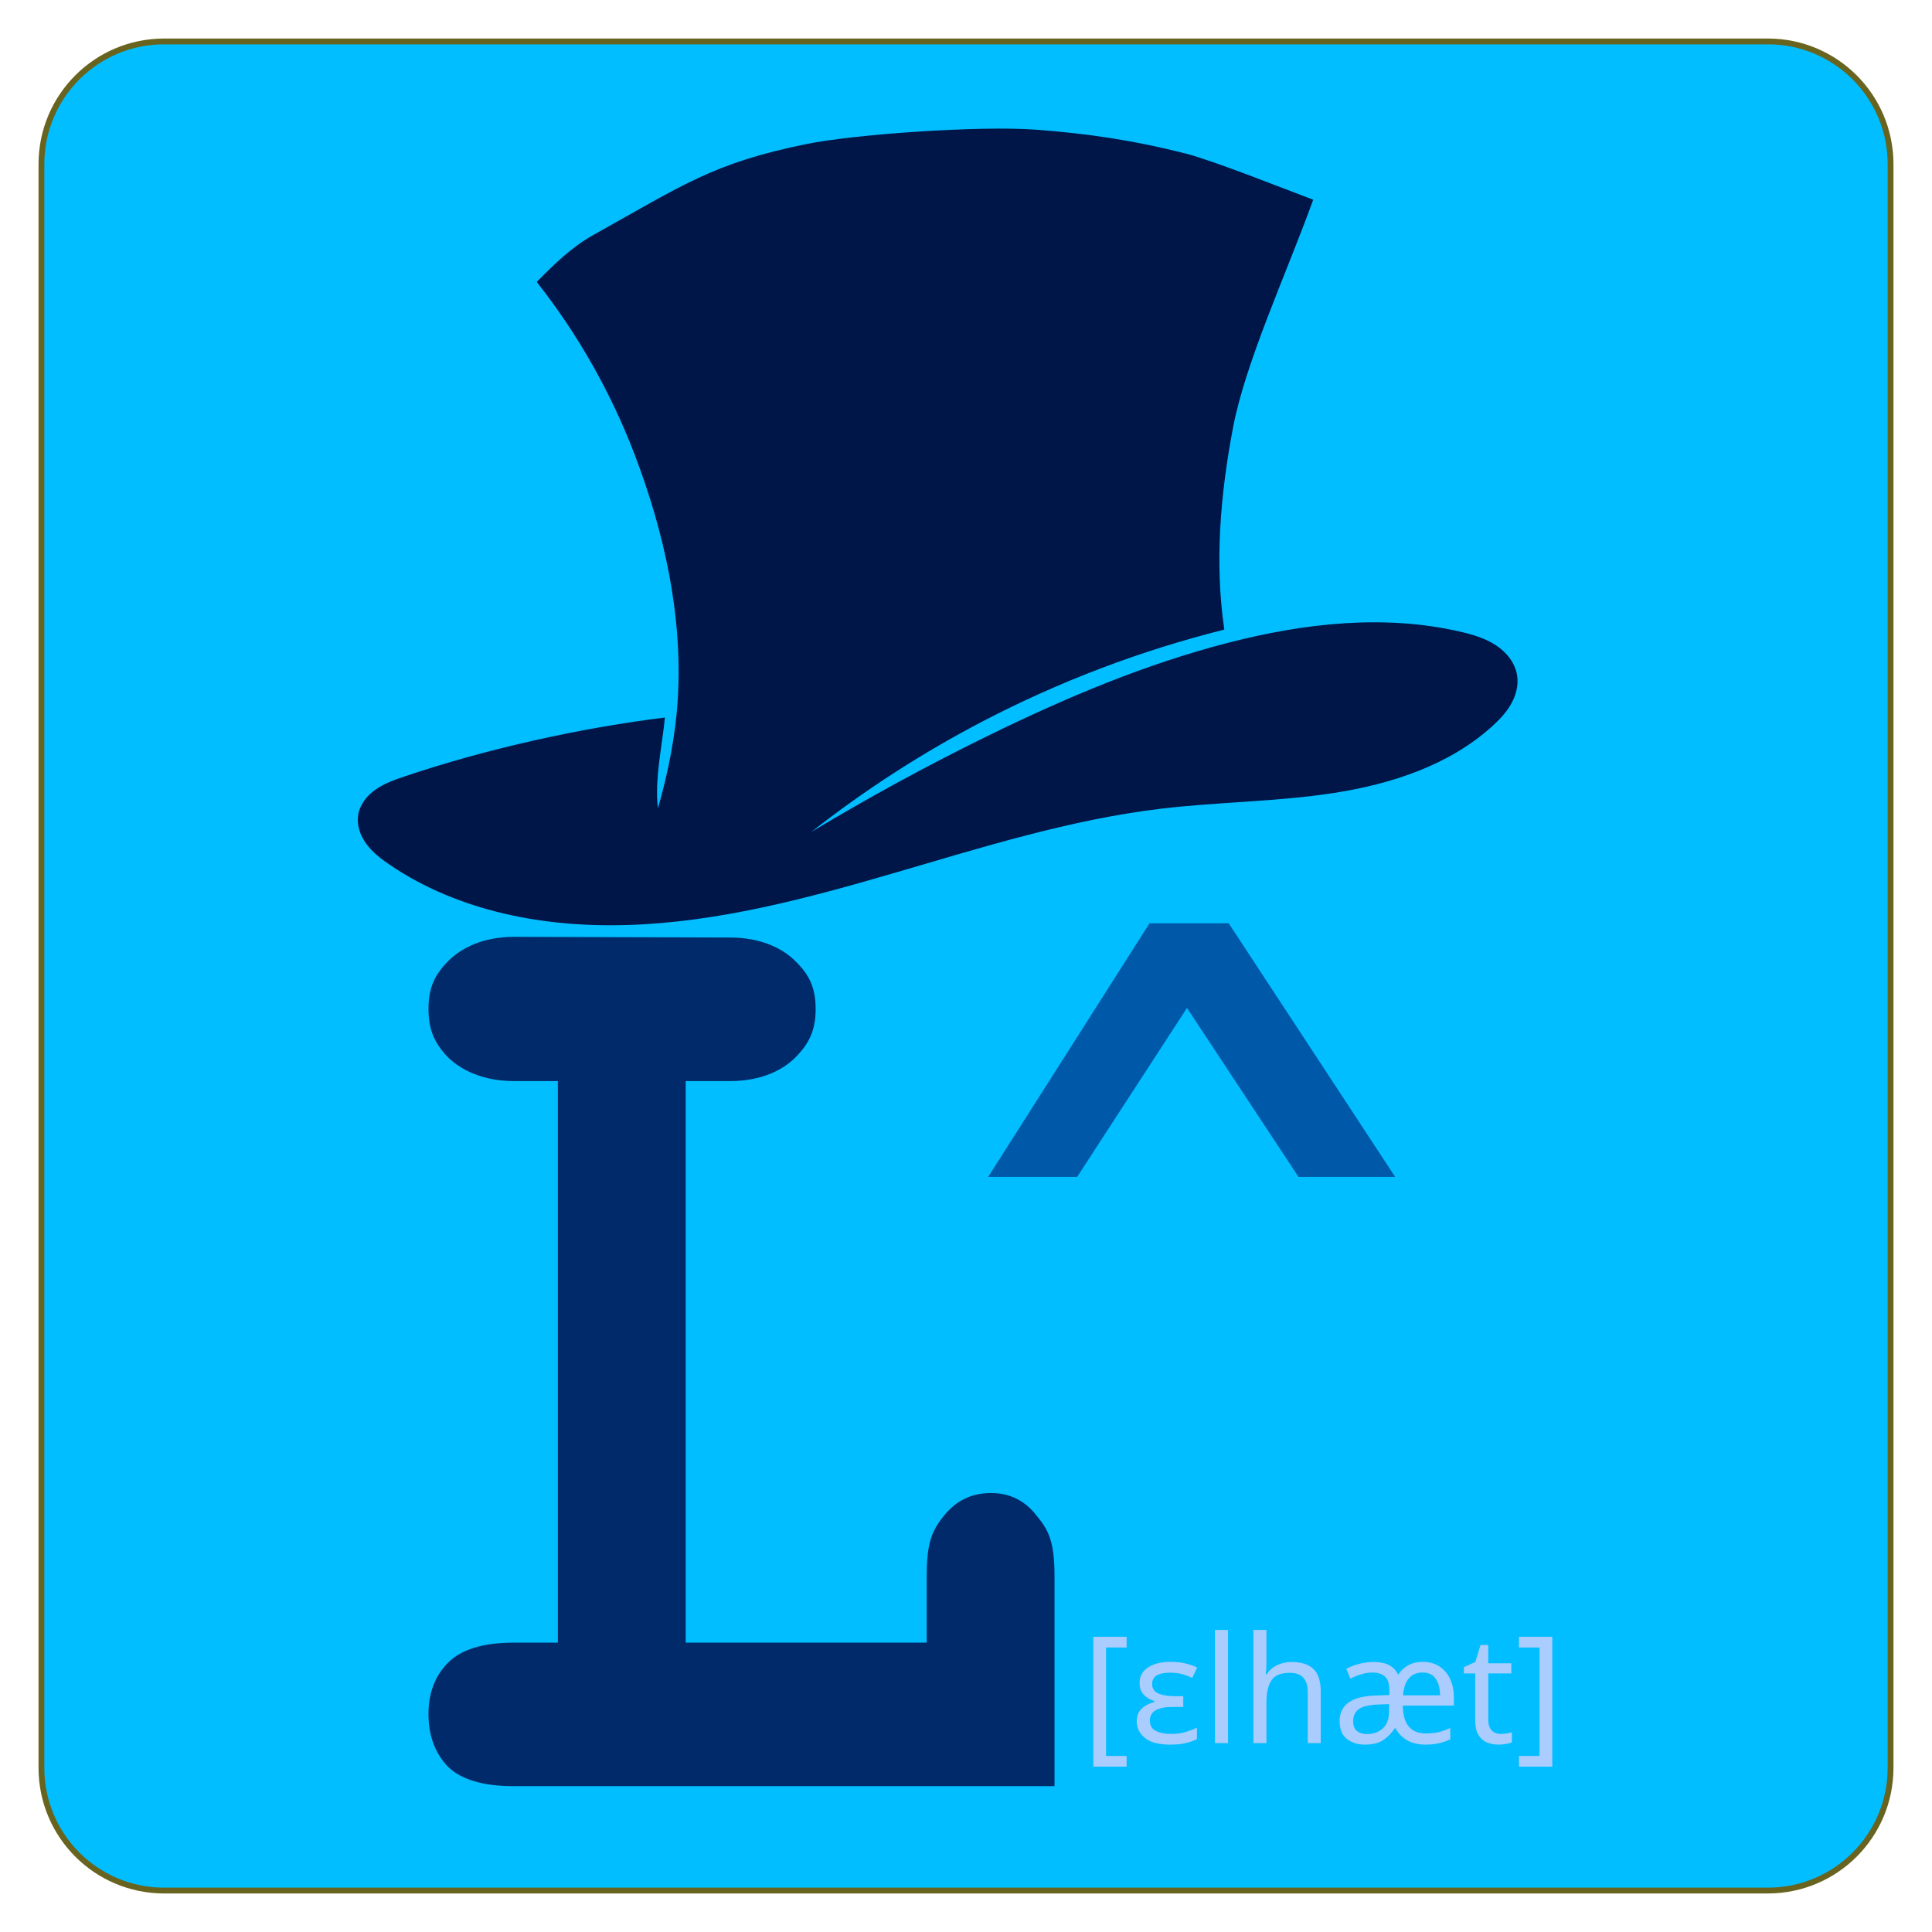
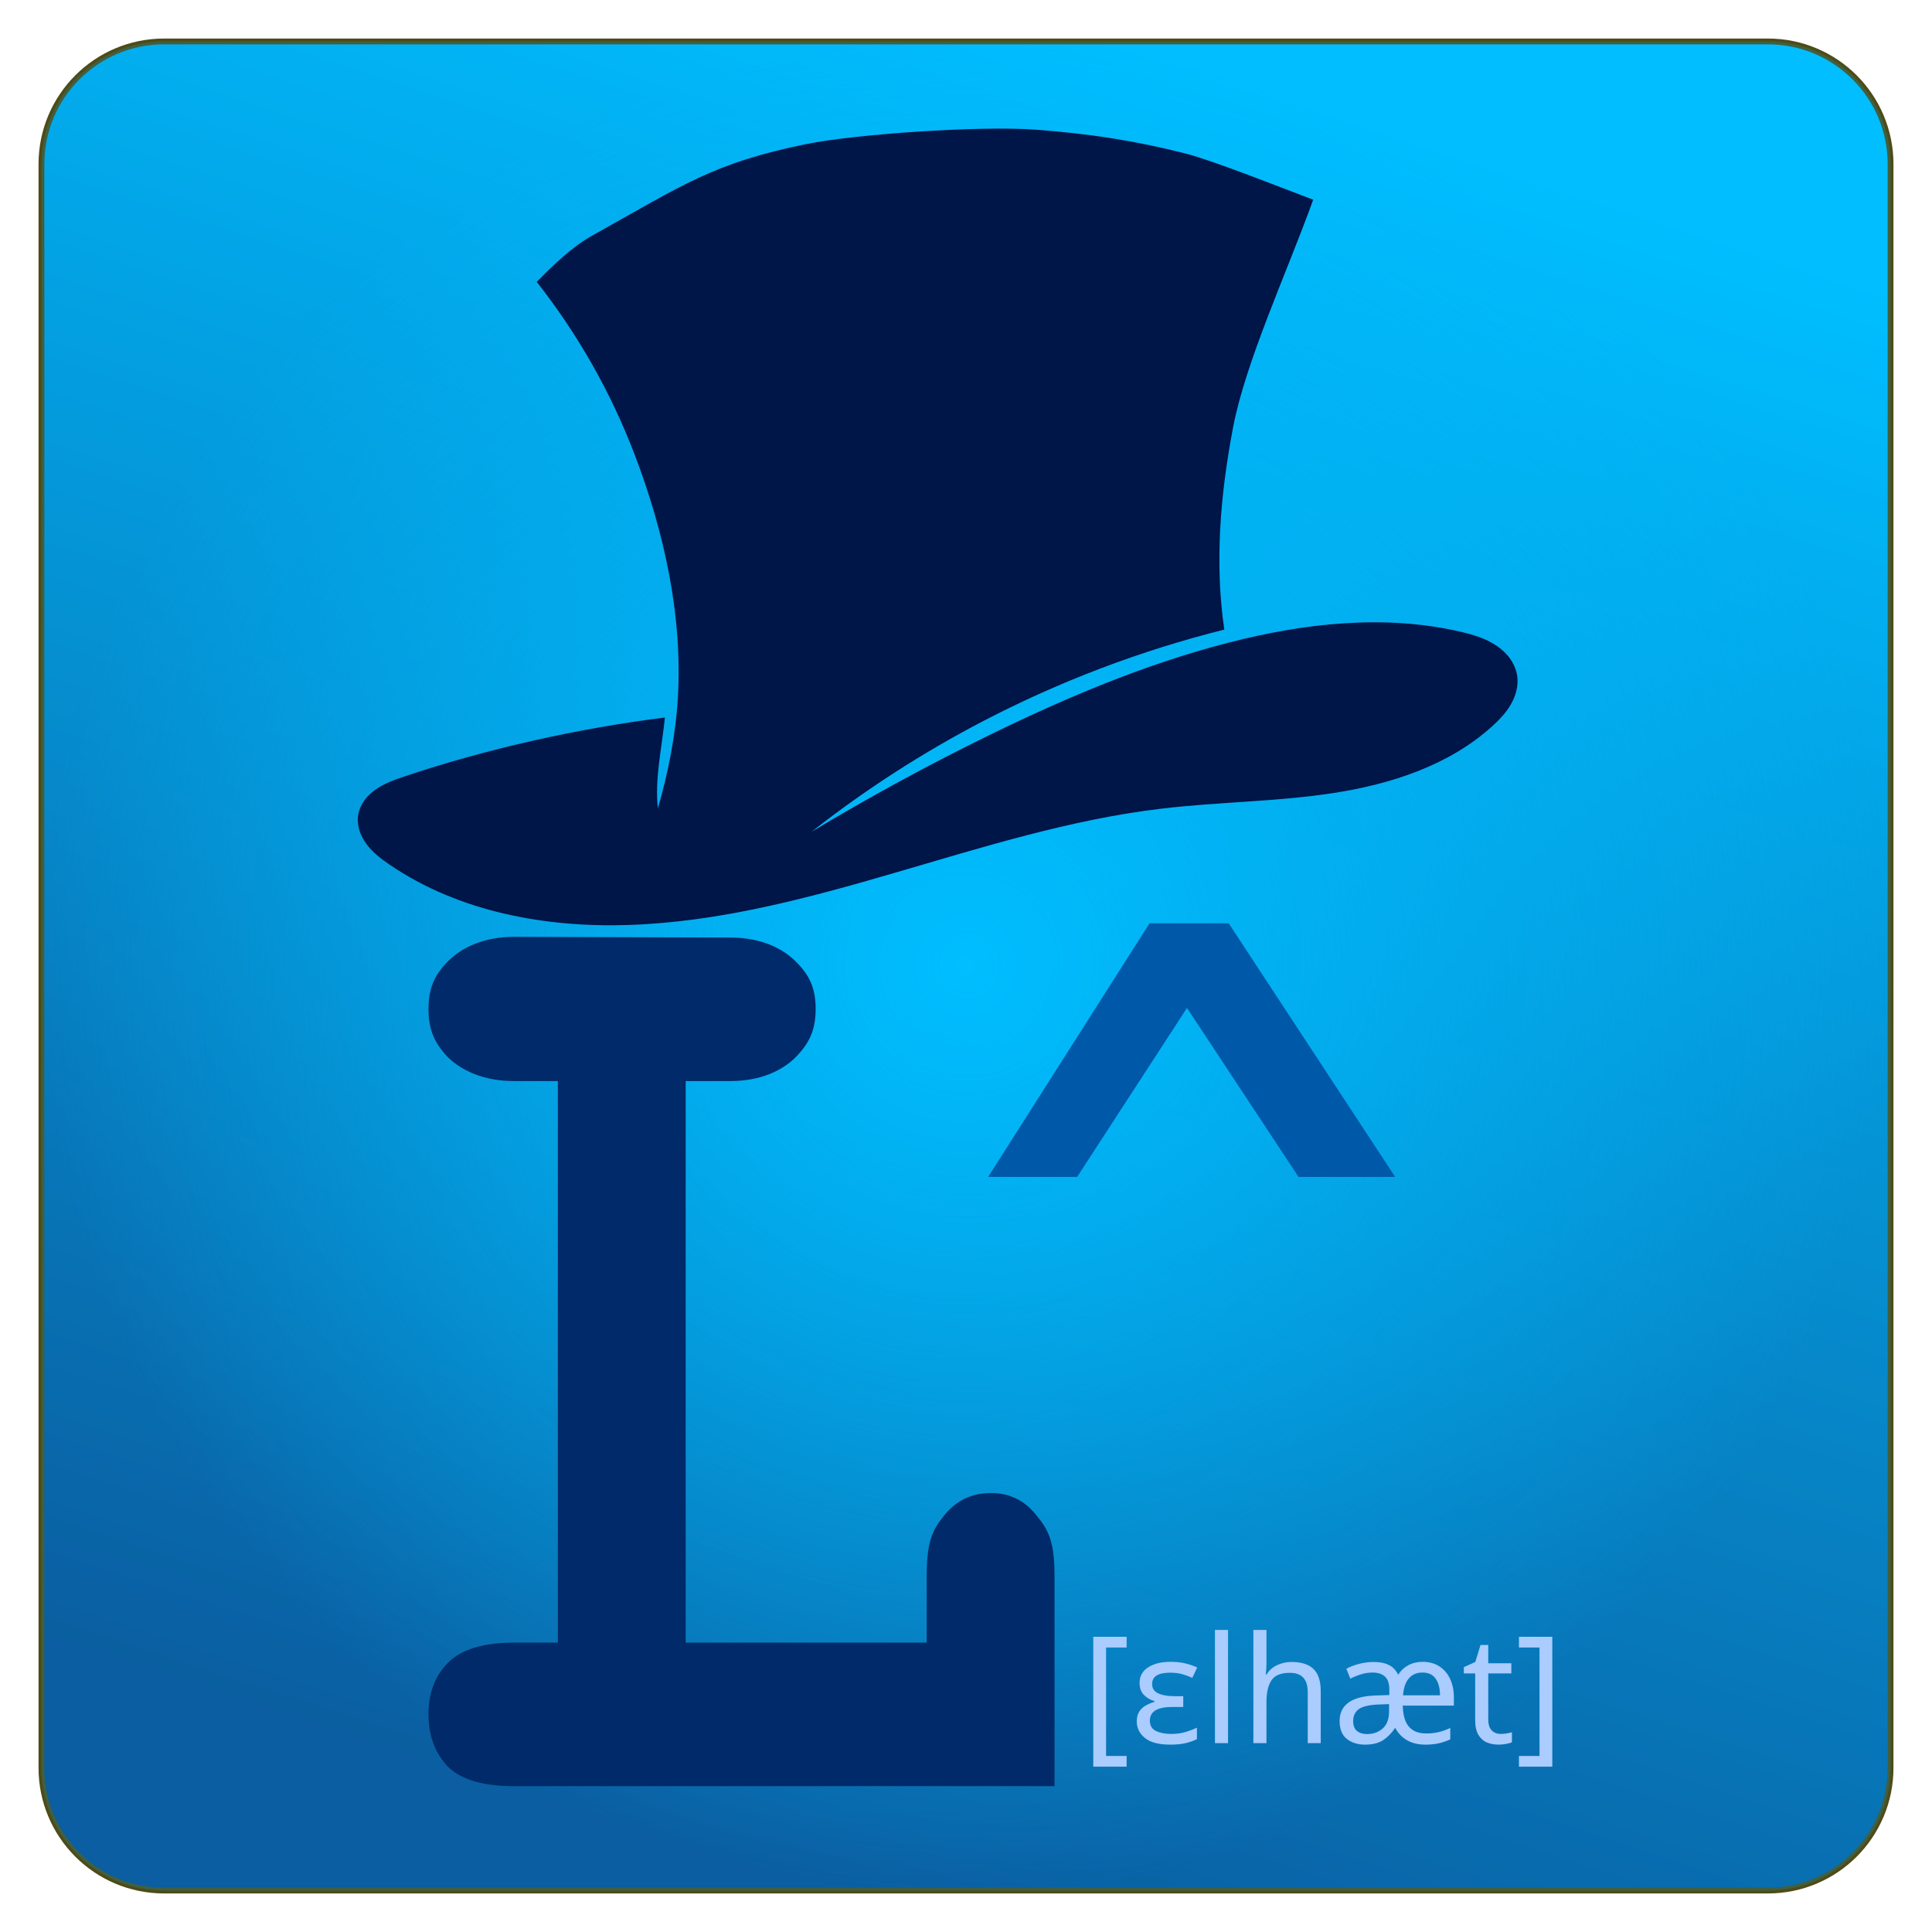
- <svg xmlns="http://www.w3.org/2000/svg" width="256" height="256" viewBox="0 0 213.333 213.333" version="1.1" id="svg1">
+ <svg xmlns="http://www.w3.org/2000/svg" xmlns:xlink="http://www.w3.org/1999/xlink" width="256" height="256" viewBox="0 0 213.333 213.333" version="1.1" id="svg1">
  <defs id="defs1">
+     <linearGradient id="linearGradient18">
+       <stop style="stop-color:#00beff;stop-opacity:1;" offset="0" id="stop19" />
+       <stop style="stop-color:#00beff;stop-opacity:0.172;" offset="1" id="stop20" />
+     </linearGradient>
+     <linearGradient id="linearGradient12">
+       <stop style="stop-color:#00beff;stop-opacity:1;" offset="0" id="stop13" />
+       <stop style="stop-color:#0c4a8d;stop-opacity:1;" offset="1" id="stop14" />
+     </linearGradient>
    <rect x="246.823" y="921.648" width="389.928" height="68.27" id="rect8" />
    <rect x="85.338" y="262.578" width="653.818" height="630.186" id="rect1" />
    <rect x="85.338" y="262.578" width="653.818" height="630.186" id="rect2" />
    <rect x="85.338" y="262.578" width="653.818" height="630.186" id="rect3" />
    <rect x="85.338" y="262.578" width="653.818" height="630.186" id="rect4" />
    <rect x="85.338" y="262.578" width="653.818" height="630.186" id="rect5" />
    <rect x="85.338" y="262.578" width="653.818" height="630.186" id="rect6" />
    <rect x="85.338" y="262.578" width="653.818" height="630.186" id="rect7" />
+     <linearGradient xlink:href="#linearGradient12" id="linearGradient14" x1="140.902" y1="55.355" x2="77.608" y2="250.154" gradientUnits="userSpaceOnUse" />
+     <radialGradient xlink:href="#linearGradient18" id="radialGradient20" cx="109.255" cy="152.755" fx="109.255" fy="152.755" r="102.412" gradientTransform="translate(0,1.1379785e-5)" gradientUnits="userSpaceOnUse" />
  </defs>
  <g id="layer1" transform="translate(-2.588046,-46.08805)">
-     <rect style="opacity:1;fill:#00beff;fill-opacity:1;stroke:#68641f;stroke-width:0.641;stroke-linecap:round;stroke-linejoin:round" id="rect9" width="204.183" height="204.182" x="7.163" y="50.663" ry="13.547" />
+     <rect style="display:inline;opacity:1;fill:url(#linearGradient14);stroke:#4e4b18;stroke-width:0.641;stroke-linecap:round;stroke-linejoin:round;stroke-opacity:1" id="rect9" width="204.183" height="204.182" x="7.163" y="50.663" ry="13.547" />
+     <rect style="display:inline;opacity:1;fill:url(#radialGradient20);stroke:none;stroke-width:0.641;stroke-linecap:round;stroke-linejoin:round;fill-rule:nonzero" id="rect10" width="204.183" height="204.182" x="7.163" y="50.663" ry="13.547" />
    <path style="font-weight:bold;font-size:144px;line-height:1.25;font-family:'Courier New';-inkscape-font-specification:'Courier New Bold';text-align:center;text-anchor:middle;white-space:pre;display:inline;fill:#002a69;fill-opacity:1;stroke-width:1.038" d="m 59.336,149.535 c -3.397,0 -5.83,1.224 -7.299,2.719 -1.423,1.443 -2.135,2.873 -2.135,5.244 0,2.371 0.712,3.826 2.135,5.321 1.469,1.443 3.902,2.642 7.299,2.642 h 4.851 v 62.007 h -4.851 c -3.397,0 -5.83,0.748 -7.299,2.242 -1.423,1.443 -2.135,3.325 -2.135,5.644 0,2.371 0.712,4.304 2.135,5.799 1.469,1.443 3.902,2.165 7.299,2.165 h 59.693 v -23.21 c 0,-3.814 -0.665,-5.088 -1.996,-6.685 -1.285,-1.649 -2.96,-2.474 -5.026,-2.474 -2.111,0 -3.833,0.825 -5.164,2.474 -1.285,1.598 -1.928,2.871 -1.928,6.685 v 7.36 H 78.301 v -62.007 h 4.92 c 3.397,0 5.807,-1.199 7.23,-2.642 1.469,-1.495 2.203,-2.95 2.203,-5.321 0,-2.371 -0.734,-3.801 -2.203,-5.244 -1.423,-1.443 -3.833,-2.642 -7.23,-2.642 z" id="path10" />
    <path style="font-weight:bold;font-size:144px;line-height:1.25;font-family:'Courier New';-inkscape-font-specification:'Courier New Bold';text-align:center;text-anchor:middle;white-space:pre;display:inline;fill:#0058a8;fill-opacity:1;stroke-width:1.038" d="m 129.519,148.041 -17.818,28.004 h 9.826 l 12.129,-18.66 12.317,18.66 h 10.672 l -18.382,-28.004 z" id="path9" />
    <path style="font-weight:bold;font-size:144px;line-height:1.25;font-family:'Courier New';-inkscape-font-specification:'Courier New Bold';text-align:center;text-anchor:middle;white-space:pre;display:inline;fill:#001548;fill-opacity:1;stroke-width:1.038" d="m 91.628,61.994 c -10.31,2.106 -13.549,4.48 -23.557,10.059 -2.357,1.314 -4.32,3.245 -6.216,5.165 4.546,5.772 8.21,12.236 10.826,19.102 3.242,8.508 5.27,17.643 4.763,26.733 -0.231,4.147 -1.1,8.475 -2.215,12.306 -0.358,-3.347 0.448,-6.694 0.778,-10.04 -9.446,1.169 -19.716,3.461 -28.736,6.5 -1.099,0.37 -2.209,0.761 -3.163,1.42 -0.477,0.329 -0.911,0.725 -1.256,1.192 -0.344,0.466 -0.597,1.005 -0.7,1.576 -0.103,0.573 -0.054,1.168 0.111,1.726 0.164,0.558 0.442,1.079 0.786,1.548 0.689,0.938 1.631,1.656 2.594,2.309 7.604,5.162 17.105,6.933 26.291,6.637 20.118,-0.648 38.878,-10.456 58.864,-12.843 6.349,-0.758 12.779,-0.76 19.098,-1.739 6.319,-0.979 12.684,-3.05 17.43,-7.334 0.805,-0.727 1.566,-1.523 2.104,-2.464 0.538,-0.942 0.842,-2.046 0.688,-3.12 -0.101,-0.699 -0.393,-1.365 -0.807,-1.938 -0.414,-0.573 -0.947,-1.054 -1.537,-1.443 -1.179,-0.779 -2.562,-1.186 -3.938,-1.505 -8.389,-1.941 -17.216,-0.941 -25.556,1.201 -9.17,2.355 -17.943,6.059 -26.448,10.218 -6.703,3.277 -13.263,6.845 -19.657,10.691 5.926,-4.653 12.285,-8.755 18.968,-12.234 8.442,-4.395 17.401,-7.796 26.634,-10.109 -1.087,-7.386 -0.431,-15.003 0.969,-22.336 1.383,-7.241 5.919,-17.028 8.846,-25.128 -2.969,-1.117 -11.017,-4.321 -14.091,-5.104 -5.628,-1.434 -10.741,-2.202 -16.533,-2.632 -6.253,-0.465 -20.064,0.509 -25.339,1.587 z" id="text6" />
    <text xml:space="preserve" transform="matrix(0.3426295,0,0,0.3426295,1.09082,-92.22246)" id="text7" style="font-style:normal;font-variant:normal;font-weight:normal;font-stretch:normal;font-size:48px;line-height:1.25;font-family:Verdana;-inkscape-font-specification:Verdana;text-align:center;white-space:pre;shape-inside:url(#rect8);display:inline;fill:#aaccff" x="194.964" y="0">
-       <tspan x="352.864" y="965.44" id="tspan2">[ɛlhæt]</tspan>
+       <tspan x="352.864" y="965.44" id="tspan1">[ɛlhæt]</tspan>
    </text>
  </g>
</svg>
